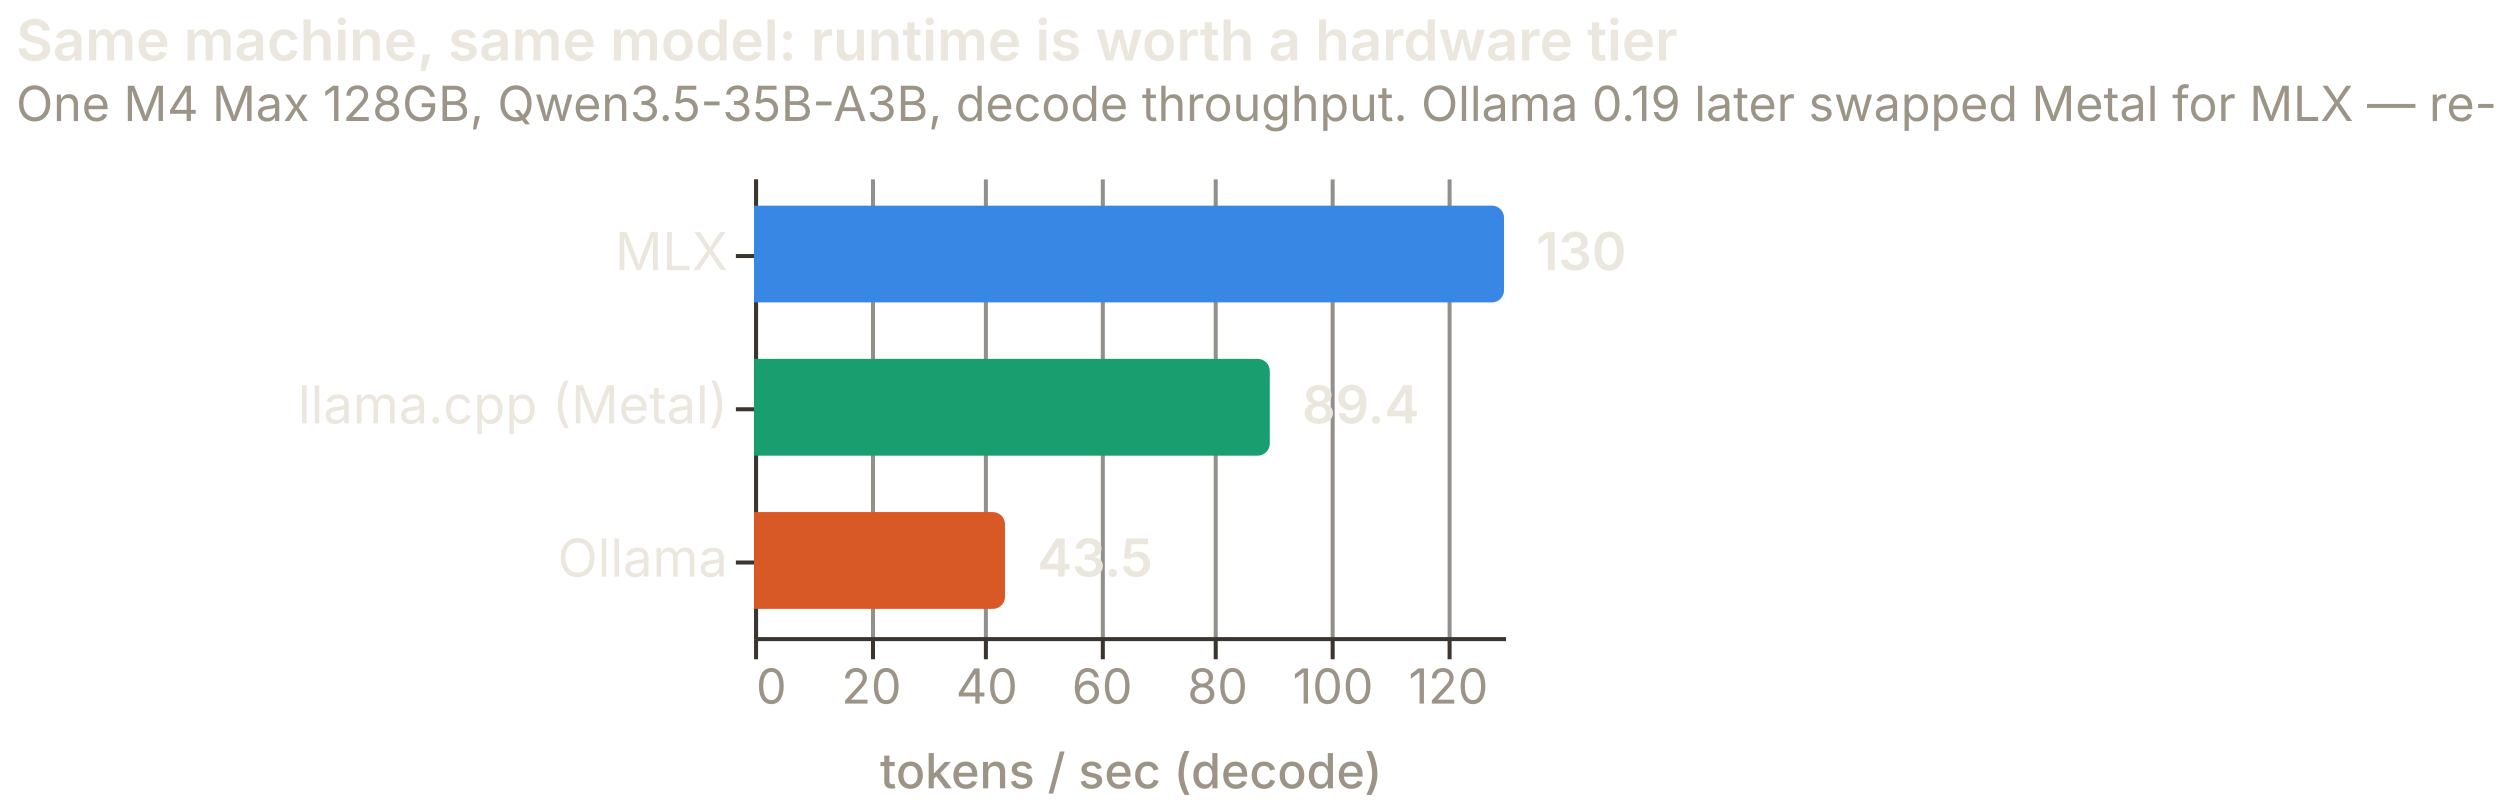
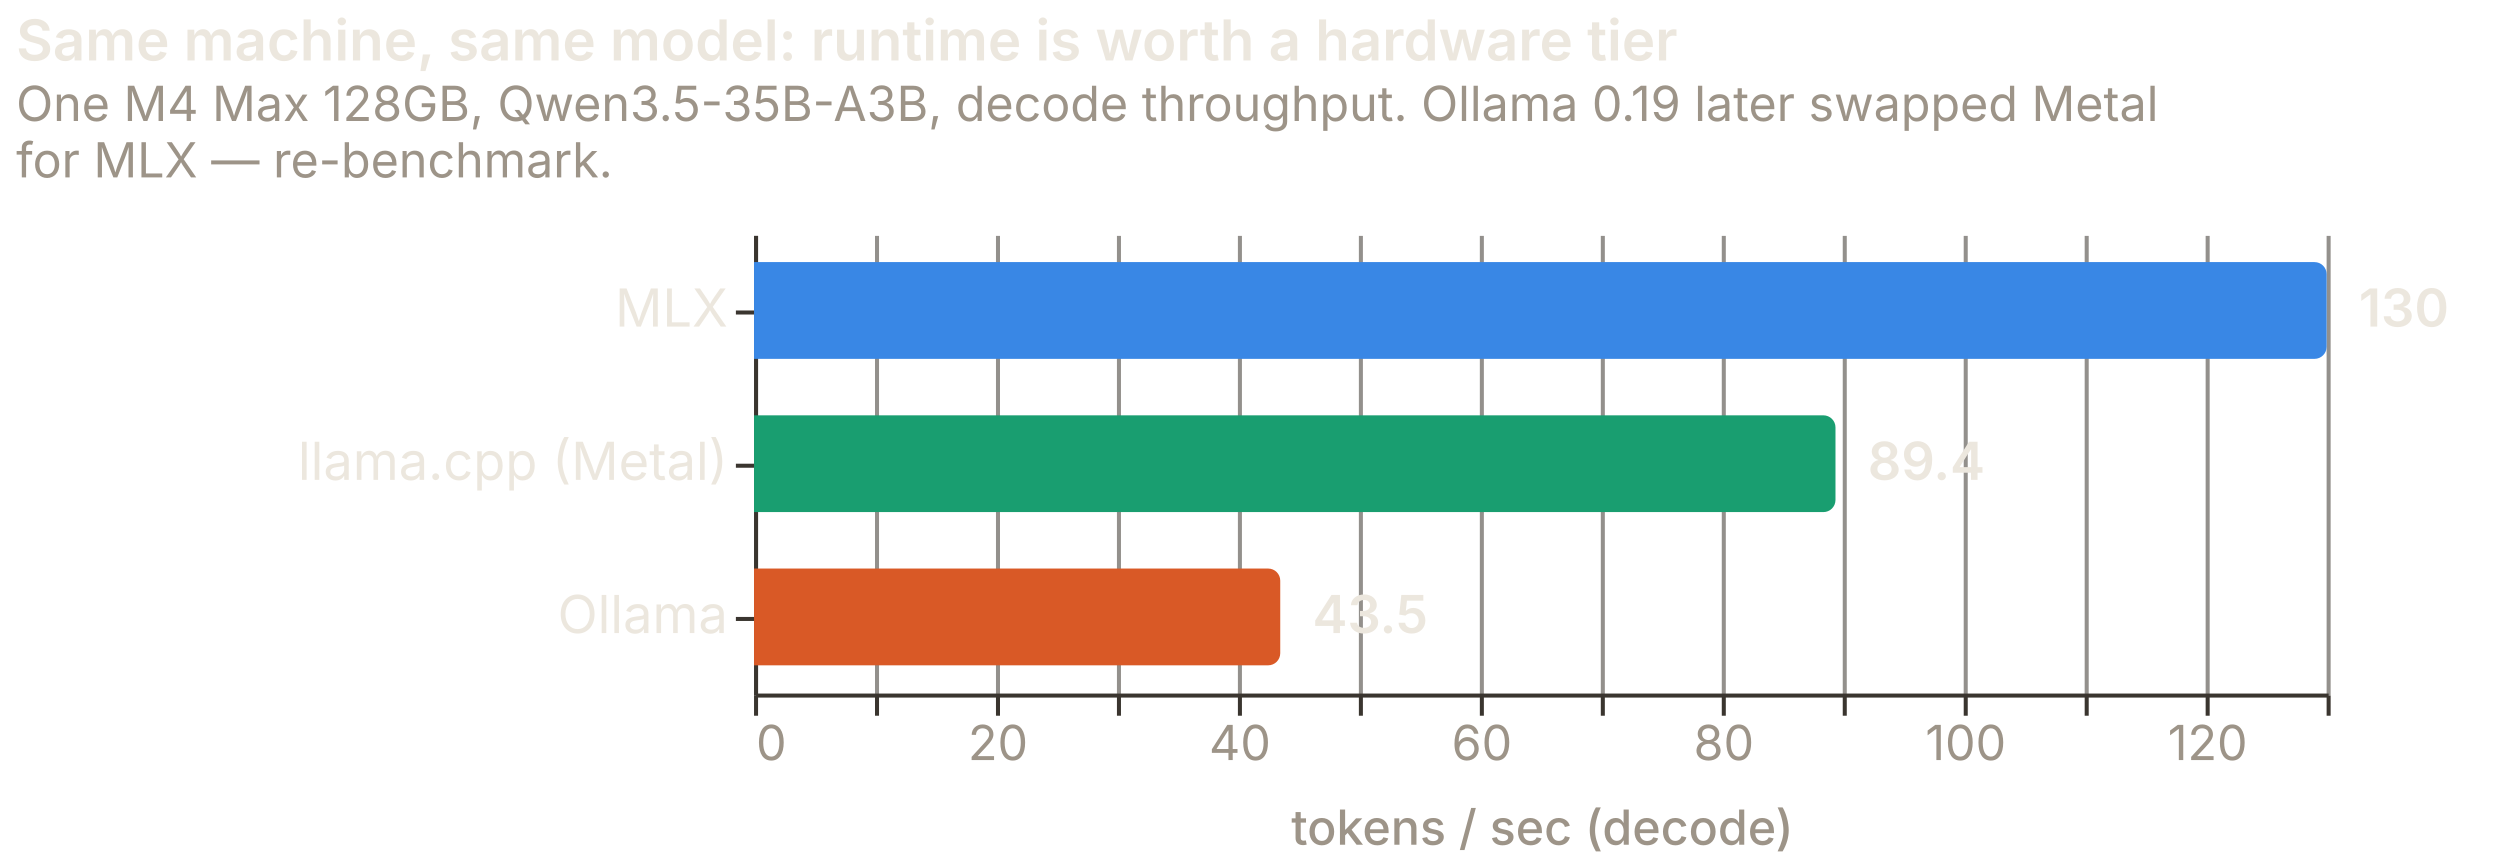
- <svg xmlns="http://www.w3.org/2000/svg" version="1.1" class="marks" width="620" height="201" viewBox="0 0 620 201">
-   <g fill="none" stroke-miterlimit="4" transform="translate(187,44)">
+ <svg xmlns="http://www.w3.org/2000/svg" version="1.1" class="marks" width="620" height="215" viewBox="0 0 620 215">
+   <g fill="none" stroke-miterlimit="4" transform="translate(187,58)">
    <g class="mark-group role-frame root" role="graphics-object" aria-roledescription="group mark container">
      <g transform="translate(0,0)">
-         <path class="background" aria-hidden="true" d="M0,0h186v114h-186Z" />
+         <path class="background" aria-hidden="true" d="M0,0h390v114h-390Z" />
        <g>
          <g class="mark-group role-axis" aria-hidden="true">
            <g transform="translate(0.5,114.5)">
              <path class="background" aria-hidden="true" d="M0,0h0v0h0Z" pointer-events="none" />
              <g>
                <g class="mark-rule role-axis-grid" pointer-events="none">
                  <line transform="translate(0,0)" x2="0" y2="-114" stroke="#3a352f" stroke-opacity="0.55" stroke-width="1" opacity="1" />
-                   <line transform="translate(29,0)" x2="0" y2="-114" stroke="#3a352f" stroke-opacity="0.55" stroke-width="1" opacity="1" />
-                   <line transform="translate(57,0)" x2="0" y2="-114" stroke="#3a352f" stroke-opacity="0.55" stroke-width="1" opacity="1" />
-                   <line transform="translate(86,0)" x2="0" y2="-114" stroke="#3a352f" stroke-opacity="0.55" stroke-width="1" opacity="1" />
-                   <line transform="translate(114,0)" x2="0" y2="-114" stroke="#3a352f" stroke-opacity="0.55" stroke-width="1" opacity="1" />
-                   <line transform="translate(143,0)" x2="0" y2="-114" stroke="#3a352f" stroke-opacity="0.55" stroke-width="1" opacity="1" />
-                   <line transform="translate(172,0)" x2="0" y2="-114" stroke="#3a352f" stroke-opacity="0.55" stroke-width="1" opacity="1" />
+                   <line transform="translate(30,0)" x2="0" y2="-114" stroke="#3a352f" stroke-opacity="0.55" stroke-width="1" opacity="1" />
+                   <line transform="translate(60,0)" x2="0" y2="-114" stroke="#3a352f" stroke-opacity="0.55" stroke-width="1" opacity="1" />
+                   <line transform="translate(90,0)" x2="0" y2="-114" stroke="#3a352f" stroke-opacity="0.55" stroke-width="1" opacity="1" />
+                   <line transform="translate(120,0)" x2="0" y2="-114" stroke="#3a352f" stroke-opacity="0.55" stroke-width="1" opacity="1" />
+                   <line transform="translate(150,0)" x2="0" y2="-114" stroke="#3a352f" stroke-opacity="0.55" stroke-width="1" opacity="1" />
+                   <line transform="translate(180,0)" x2="0" y2="-114" stroke="#3a352f" stroke-opacity="0.55" stroke-width="1" opacity="1" />
+                   <line transform="translate(210,0)" x2="0" y2="-114" stroke="#3a352f" stroke-opacity="0.55" stroke-width="1" opacity="1" />
+                   <line transform="translate(240,0)" x2="0" y2="-114" stroke="#3a352f" stroke-opacity="0.55" stroke-width="1" opacity="1" />
+                   <line transform="translate(270,0)" x2="0" y2="-114" stroke="#3a352f" stroke-opacity="0.55" stroke-width="1" opacity="1" />
+                   <line transform="translate(300,0)" x2="0" y2="-114" stroke="#3a352f" stroke-opacity="0.55" stroke-width="1" opacity="1" />
+                   <line transform="translate(330,0)" x2="0" y2="-114" stroke="#3a352f" stroke-opacity="0.55" stroke-width="1" opacity="1" />
+                   <line transform="translate(360,0)" x2="0" y2="-114" stroke="#3a352f" stroke-opacity="0.55" stroke-width="1" opacity="1" />
+                   <line transform="translate(390,0)" x2="0" y2="-114" stroke="#3a352f" stroke-opacity="0.55" stroke-width="1" opacity="1" />
                </g>
              </g>
              <path class="foreground" aria-hidden="true" d="" pointer-events="none" display="none" />
            </g>
          </g>
          <g class="mark-group role-axis" role="graphics-symbol" aria-roledescription="axis" aria-label="X-axis titled 'tokens / sec (decode)' for a linear scale with values from 0 to 130">
            <g transform="translate(0.5,114.5)">
              <path class="background" aria-hidden="true" d="M0,0h0v0h0Z" pointer-events="none" />
              <g>
                <g class="mark-rule role-axis-tick" pointer-events="none">
                  <line transform="translate(0,0)" x2="0" y2="5" stroke="#3a352f" stroke-width="1" opacity="1" />
-                   <line transform="translate(29,0)" x2="0" y2="5" stroke="#3a352f" stroke-width="1" opacity="1" />
-                   <line transform="translate(57,0)" x2="0" y2="5" stroke="#3a352f" stroke-width="1" opacity="1" />
-                   <line transform="translate(86,0)" x2="0" y2="5" stroke="#3a352f" stroke-width="1" opacity="1" />
-                   <line transform="translate(114,0)" x2="0" y2="5" stroke="#3a352f" stroke-width="1" opacity="1" />
-                   <line transform="translate(143,0)" x2="0" y2="5" stroke="#3a352f" stroke-width="1" opacity="1" />
-                   <line transform="translate(172,0)" x2="0" y2="5" stroke="#3a352f" stroke-width="1" opacity="1" />
+                   <line transform="translate(30,0)" x2="0" y2="5" stroke="#3a352f" stroke-width="1" opacity="1" />
+                   <line transform="translate(60,0)" x2="0" y2="5" stroke="#3a352f" stroke-width="1" opacity="1" />
+                   <line transform="translate(90,0)" x2="0" y2="5" stroke="#3a352f" stroke-width="1" opacity="1" />
+                   <line transform="translate(120,0)" x2="0" y2="5" stroke="#3a352f" stroke-width="1" opacity="1" />
+                   <line transform="translate(150,0)" x2="0" y2="5" stroke="#3a352f" stroke-width="1" opacity="1" />
+                   <line transform="translate(180,0)" x2="0" y2="5" stroke="#3a352f" stroke-width="1" opacity="1" />
+                   <line transform="translate(210,0)" x2="0" y2="5" stroke="#3a352f" stroke-width="1" opacity="1" />
+                   <line transform="translate(240,0)" x2="0" y2="5" stroke="#3a352f" stroke-width="1" opacity="1" />
+                   <line transform="translate(270,0)" x2="0" y2="5" stroke="#3a352f" stroke-width="1" opacity="1" />
+                   <line transform="translate(300,0)" x2="0" y2="5" stroke="#3a352f" stroke-width="1" opacity="1" />
+                   <line transform="translate(330,0)" x2="0" y2="5" stroke="#3a352f" stroke-width="1" opacity="1" />
+                   <line transform="translate(360,0)" x2="0" y2="5" stroke="#3a352f" stroke-width="1" opacity="1" />
+                   <line transform="translate(390,0)" x2="0" y2="5" stroke="#3a352f" stroke-width="1" opacity="1" />
                </g>
                <g class="mark-text role-axis-label" pointer-events="none">
                  <text text-anchor="start" transform="translate(0,16)" font-family="ui-sans-serif, system-ui, -apple-system, 'Segoe UI', Inter, Helvetica, Arial, sans-serif" font-size="12px" fill="#9d9488" opacity="1">0</text>
-                   <text text-anchor="middle" transform="translate(28.61538,16)" font-family="ui-sans-serif, system-ui, -apple-system, 'Segoe UI', Inter, Helvetica, Arial, sans-serif" font-size="12px" fill="#9d9488" opacity="1">20</text>
-                   <text text-anchor="middle" transform="translate(57.23077,16)" font-family="ui-sans-serif, system-ui, -apple-system, 'Segoe UI', Inter, Helvetica, Arial, sans-serif" font-size="12px" fill="#9d9488" opacity="1">40</text>
-                   <text text-anchor="middle" transform="translate(85.84615,16)" font-family="ui-sans-serif, system-ui, -apple-system, 'Segoe UI', Inter, Helvetica, Arial, sans-serif" font-size="12px" fill="#9d9488" opacity="1">60</text>
-                   <text text-anchor="middle" transform="translate(114.4615,16)" font-family="ui-sans-serif, system-ui, -apple-system, 'Segoe UI', Inter, Helvetica, Arial, sans-serif" font-size="12px" fill="#9d9488" opacity="1">80</text>
-                   <text text-anchor="middle" transform="translate(143.0769,16)" font-family="ui-sans-serif, system-ui, -apple-system, 'Segoe UI', Inter, Helvetica, Arial, sans-serif" font-size="12px" fill="#9d9488" opacity="1">100</text>
-                   <text text-anchor="middle" transform="translate(171.6923,16)" font-family="ui-sans-serif, system-ui, -apple-system, 'Segoe UI', Inter, Helvetica, Arial, sans-serif" font-size="12px" fill="#9d9488" opacity="1">120</text>
+                   <text text-anchor="middle" transform="translate(30,16)" font-family="ui-sans-serif, system-ui, -apple-system, 'Segoe UI', Inter, Helvetica, Arial, sans-serif" font-size="12px" fill="#9d9488" opacity="0">10</text>
+                   <text text-anchor="middle" transform="translate(60,16)" font-family="ui-sans-serif, system-ui, -apple-system, 'Segoe UI', Inter, Helvetica, Arial, sans-serif" font-size="12px" fill="#9d9488" opacity="1">20</text>
+                   <text text-anchor="middle" transform="translate(90,16)" font-family="ui-sans-serif, system-ui, -apple-system, 'Segoe UI', Inter, Helvetica, Arial, sans-serif" font-size="12px" fill="#9d9488" opacity="0">30</text>
+                   <text text-anchor="middle" transform="translate(120,16)" font-family="ui-sans-serif, system-ui, -apple-system, 'Segoe UI', Inter, Helvetica, Arial, sans-serif" font-size="12px" fill="#9d9488" opacity="1">40</text>
+                   <text text-anchor="middle" transform="translate(150,16)" font-family="ui-sans-serif, system-ui, -apple-system, 'Segoe UI', Inter, Helvetica, Arial, sans-serif" font-size="12px" fill="#9d9488" opacity="0">50</text>
+                   <text text-anchor="middle" transform="translate(180,16)" font-family="ui-sans-serif, system-ui, -apple-system, 'Segoe UI', Inter, Helvetica, Arial, sans-serif" font-size="12px" fill="#9d9488" opacity="1">60</text>
+                   <text text-anchor="middle" transform="translate(210,16)" font-family="ui-sans-serif, system-ui, -apple-system, 'Segoe UI', Inter, Helvetica, Arial, sans-serif" font-size="12px" fill="#9d9488" opacity="0">70</text>
+                   <text text-anchor="middle" transform="translate(240,16)" font-family="ui-sans-serif, system-ui, -apple-system, 'Segoe UI', Inter, Helvetica, Arial, sans-serif" font-size="12px" fill="#9d9488" opacity="1">80</text>
+                   <text text-anchor="middle" transform="translate(270,16)" font-family="ui-sans-serif, system-ui, -apple-system, 'Segoe UI', Inter, Helvetica, Arial, sans-serif" font-size="12px" fill="#9d9488" opacity="0">90</text>
+                   <text text-anchor="middle" transform="translate(300,16)" font-family="ui-sans-serif, system-ui, -apple-system, 'Segoe UI', Inter, Helvetica, Arial, sans-serif" font-size="12px" fill="#9d9488" opacity="1">100</text>
+                   <text text-anchor="middle" transform="translate(330,16)" font-family="ui-sans-serif, system-ui, -apple-system, 'Segoe UI', Inter, Helvetica, Arial, sans-serif" font-size="12px" fill="#9d9488" opacity="0">110</text>
+                   <text text-anchor="middle" transform="translate(360,16)" font-family="ui-sans-serif, system-ui, -apple-system, 'Segoe UI', Inter, Helvetica, Arial, sans-serif" font-size="12px" fill="#9d9488" opacity="1">120</text>
+                   <text text-anchor="end" transform="translate(390,16)" font-family="ui-sans-serif, system-ui, -apple-system, 'Segoe UI', Inter, Helvetica, Arial, sans-serif" font-size="12px" fill="#9d9488" opacity="0">130</text>
                </g>
                <g class="mark-rule role-axis-domain" pointer-events="none">
-                   <line transform="translate(0,0)" x2="186" y2="0" stroke="#3a352f" stroke-width="1" opacity="1" />
+                   <line transform="translate(0,0)" x2="390" y2="0" stroke="#3a352f" stroke-width="1" opacity="1" />
                </g>
                <g class="mark-text role-axis-title" pointer-events="none">
-                   <text text-anchor="middle" transform="translate(93,37)" font-family="ui-sans-serif, system-ui, -apple-system, 'Segoe UI', Inter, Helvetica, Arial, sans-serif" font-size="12px" font-weight="500" fill="#9d9488" opacity="1">tokens / sec (decode)</text>
+                   <text text-anchor="middle" transform="translate(195,37)" font-family="ui-sans-serif, system-ui, -apple-system, 'Segoe UI', Inter, Helvetica, Arial, sans-serif" font-size="12px" font-weight="500" fill="#9d9488" opacity="1">tokens / sec (decode)</text>
                </g>
              </g>
              <path class="foreground" aria-hidden="true" d="" pointer-events="none" display="none" />
            </g>
          </g>
          <g class="mark-group role-axis" role="graphics-symbol" aria-roledescription="axis" aria-label="Y-axis for a discrete scale with 3 values: MLX, llama.cpp (Metal), Ollama">
            <g transform="translate(0.5,0.5)">
              <path class="background" aria-hidden="true" d="M0,0h0v0h0Z" pointer-events="none" />
              <g>
                <g class="mark-rule role-axis-tick" pointer-events="none">
                  <line transform="translate(0,19)" x2="-5" y2="0" stroke="#3a352f" stroke-width="1" opacity="1" />
                  <line transform="translate(0,57)" x2="-5" y2="0" stroke="#3a352f" stroke-width="1" opacity="1" />
                  <line transform="translate(0,95)" x2="-5" y2="0" stroke="#3a352f" stroke-width="1" opacity="1" />
                </g>
                <g class="mark-text role-axis-label" pointer-events="none">
                  <text text-anchor="end" transform="translate(-7,22.5)" font-family="ui-sans-serif, system-ui, -apple-system, 'Segoe UI', Inter, Helvetica, Arial, sans-serif" font-size="13px" fill="#ece7de" opacity="1">MLX</text>
                  <text text-anchor="end" transform="translate(-7,60.5)" font-family="ui-sans-serif, system-ui, -apple-system, 'Segoe UI', Inter, Helvetica, Arial, sans-serif" font-size="13px" fill="#ece7de" opacity="1">llama.cpp (Metal)</text>
                  <text text-anchor="end" transform="translate(-7,98.5)" font-family="ui-sans-serif, system-ui, -apple-system, 'Segoe UI', Inter, Helvetica, Arial, sans-serif" font-size="13px" fill="#ece7de" opacity="1">Ollama</text>
                </g>
                <g class="mark-rule role-axis-domain" pointer-events="none">
                  <line transform="translate(0,0)" x2="0" y2="114" stroke="#3a352f" stroke-width="1" opacity="1" />
                </g>
              </g>
              <path class="foreground" aria-hidden="true" d="" pointer-events="none" display="none" />
            </g>
          </g>
          <g class="mark-group role-scope" role="graphics-object" aria-roledescription="group mark container">
            <g transform="translate(0,7)">
-               <path class="background" aria-hidden="true" d="M0,0L183,0C184.656,0,186,1.344,186,3L186,21C186,22.656,184.656,24,183,24L0,24C0,24,0,24,0,24L0,0C0,0,0,0,0,0Z" />
+               <path class="background" aria-hidden="true" d="M0,0L387,0C388.656,0,390,1.344,390,3L390,21C390,22.656,388.656,24,387,24L0,24C0,24,0,24,0,24L0,0C0,0,0,0,0,0Z" />
              <g clip-path="url(#clip34)">
                <g class="mark-group role-scope" role="graphics-object" aria-roledescription="group mark container">
                  <g transform="translate(0,0)">
                    <path class="background" aria-hidden="true" d="M0,0h0v24h0Z" />
                    <g>
                      <g class="mark-rect role-mark layer_0_marks" role="graphics-object" aria-roledescription="rect mark container">
-                         <path aria-label="tokens / sec (decode): 130; runtime: MLX" role="graphics-symbol" aria-roledescription="bar" d="M0,0h186v24h-186Z" fill="#3987e5" />
+                         <path aria-label="tokens / sec (decode): 130; runtime: MLX" role="graphics-symbol" aria-roledescription="bar" d="M0,0h390v24h-390Z" fill="#3987e5" />
                      </g>
                    </g>
                    <path class="foreground" aria-hidden="true" d="" display="none" />
                  </g>
                </g>
              </g>
              <path class="foreground" aria-hidden="true" d="" display="none" />
            </g>
            <g transform="translate(0,45)">
-               <path class="background" aria-hidden="true" d="M0,0L124.911,0C126.567,0,127.911,1.344,127.911,3L127.911,21C127.911,22.656,126.567,24,124.911,24L0,24C0,24,0,24,0,24L0,0C0,0,0,0,0,0Z" />
+               <path class="background" aria-hidden="true" d="M0,0L265.2,0C266.856,0,268.2,1.344,268.2,3L268.2,21C268.2,22.656,266.856,24,265.2,24L0,24C0,24,0,24,0,24L0,0C0,0,0,0,0,0Z" />
              <g clip-path="url(#clip35)">
                <g class="mark-group role-scope" role="graphics-object" aria-roledescription="group mark container">
                  <g transform="translate(0,0)">
                    <path class="background" aria-hidden="true" d="M0,0h0v24h0Z" />
                    <g>
                      <g class="mark-rect role-mark layer_0_marks" role="graphics-object" aria-roledescription="rect mark container">
-                         <path aria-label="tokens / sec (decode): 89.4; runtime: llama.cpp (Metal)" role="graphics-symbol" aria-roledescription="bar" d="M0,0h127.911v24h-127.911Z" fill="#199e70" />
+                         <path aria-label="tokens / sec (decode): 89.4; runtime: llama.cpp (Metal)" role="graphics-symbol" aria-roledescription="bar" d="M0,0h268.2v24h-268.2Z" fill="#199e70" />
                      </g>
                    </g>
                    <path class="foreground" aria-hidden="true" d="" display="none" />
                  </g>
                </g>
              </g>
              <path class="foreground" aria-hidden="true" d="" display="none" />
            </g>
            <g transform="translate(0,83)">
-               <path class="background" aria-hidden="true" d="M0,0L59.238,0C60.894,0,62.238,1.344,62.238,3L62.238,21C62.238,22.656,60.894,24,59.238,24L0,24C0,24,0,24,0,24L0,0C0,0,0,0,0,0Z" />
+               <path class="background" aria-hidden="true" d="M0,0L127.5,0C129.156,0,130.5,1.344,130.5,3L130.5,21C130.5,22.656,129.156,24,127.5,24L0,24C0,24,0,24,0,24L0,0C0,0,0,0,0,0Z" />
              <g clip-path="url(#clip36)">
                <g class="mark-group role-scope" role="graphics-object" aria-roledescription="group mark container">
                  <g transform="translate(0,0)">
                    <path class="background" aria-hidden="true" d="M0,0h0v24h0Z" />
                    <g>
                      <g class="mark-rect role-mark layer_0_marks" role="graphics-object" aria-roledescription="rect mark container">
-                         <path aria-label="tokens / sec (decode): 43.5; runtime: Ollama" role="graphics-symbol" aria-roledescription="bar" d="M0,0h62.238v24h-62.238Z" fill="#d95926" />
+                         <path aria-label="tokens / sec (decode): 43.5; runtime: Ollama" role="graphics-symbol" aria-roledescription="bar" d="M0,0h130.5v24h-130.5Z" fill="#d95926" />
                      </g>
                    </g>
                    <path class="foreground" aria-hidden="true" d="" display="none" />
                  </g>
                </g>
              </g>
              <path class="foreground" aria-hidden="true" d="" display="none" />
            </g>
          </g>
          <g class="mark-text role-mark layer_1_marks" role="graphics-object" aria-roledescription="text mark container">
-             <text aria-label="tokens / sec (decode): 130; runtime: MLX; v: 130" role="graphics-symbol" aria-roledescription="text mark" text-anchor="start" transform="translate(194,23)" font-family="ui-sans-serif, system-ui, -apple-system, 'Segoe UI', Inter, Helvetica, Arial, sans-serif" font-size="13px" font-weight="600" fill="#ece7de">130</text>
-             <text aria-label="tokens / sec (decode): 89.4; runtime: llama.cpp (Metal); v: 89.4" role="graphics-symbol" aria-roledescription="text mark" text-anchor="start" transform="translate(135.9108,61)" font-family="ui-sans-serif, system-ui, -apple-system, 'Segoe UI', Inter, Helvetica, Arial, sans-serif" font-size="13px" font-weight="600" fill="#ece7de">89.4</text>
-             <text aria-label="tokens / sec (decode): 43.5; runtime: Ollama; v: 43.5" role="graphics-symbol" aria-roledescription="text mark" text-anchor="start" transform="translate(70.23846,99)" font-family="ui-sans-serif, system-ui, -apple-system, 'Segoe UI', Inter, Helvetica, Arial, sans-serif" font-size="13px" font-weight="600" fill="#ece7de">43.5</text>
+             <text aria-label="tokens / sec (decode): 130; runtime: MLX; v: 130" role="graphics-symbol" aria-roledescription="text mark" text-anchor="start" transform="translate(398,23)" font-family="ui-sans-serif, system-ui, -apple-system, 'Segoe UI', Inter, Helvetica, Arial, sans-serif" font-size="13px" font-weight="600" fill="#ece7de">130</text>
+             <text aria-label="tokens / sec (decode): 89.4; runtime: llama.cpp (Metal); v: 89.4" role="graphics-symbol" aria-roledescription="text mark" text-anchor="start" transform="translate(276.2,61)" font-family="ui-sans-serif, system-ui, -apple-system, 'Segoe UI', Inter, Helvetica, Arial, sans-serif" font-size="13px" font-weight="600" fill="#ece7de">89.4</text>
+             <text aria-label="tokens / sec (decode): 43.5; runtime: Ollama; v: 43.5" role="graphics-symbol" aria-roledescription="text mark" text-anchor="start" transform="translate(138.5,99)" font-family="ui-sans-serif, system-ui, -apple-system, 'Segoe UI', Inter, Helvetica, Arial, sans-serif" font-size="13px" font-weight="600" fill="#ece7de">43.5</text>
          </g>
          <g class="mark-group role-title">
-             <g transform="translate(-183,-40)">
+             <g transform="translate(-183,-54)">
              <path class="background" aria-hidden="true" d="M0,0h0v0h0Z" pointer-events="none" />
              <g>
                <g class="mark-text role-title-text" role="graphics-symbol" aria-roledescription="title" aria-label="Title text 'Same machine, same model: runtime is worth a hardware tier'" pointer-events="none">
                  <text text-anchor="start" transform="translate(0,11)" font-family="ui-sans-serif, system-ui, -apple-system, 'Segoe UI', Inter, Helvetica, Arial, sans-serif" font-size="14px" font-weight="600" fill="#ece7de" opacity="1">Same machine, same model: runtime is worth a hardware tier</text>
                </g>
                <g class="mark-text role-title-subtitle" role="graphics-symbol" aria-roledescription="subtitle" aria-label="Subtitle text 'One M4 Max 128GB, Qwen3.5-35B-A3B, decode throughput. Ollama 0.19 later swapped Metal for MLX — re-benchmark.'" pointer-events="none">
-                   <text text-anchor="start" transform="translate(0,26)" font-family="ui-sans-serif, system-ui, -apple-system, 'Segoe UI', Inter, Helvetica, Arial, sans-serif" font-size="12px" fill="#9d9488" opacity="1">One M4 Max 128GB, Qwen3.5-35B-A3B, decode throughput. Ollama 0.19 later swapped Metal for MLX — re-benchmark.</text>
+                   <text text-anchor="start" transform="translate(0,26)" font-family="ui-sans-serif, system-ui, -apple-system, 'Segoe UI', Inter, Helvetica, Arial, sans-serif" font-size="12px" fill="#9d9488" opacity="1">
+                     <tspan>One M4 Max 128GB, Qwen3.5-35B-A3B, decode throughput. Ollama 0.19 later swapped Metal</tspan>
+                     <tspan x="0" dy="14">for MLX — re-benchmark.</tspan>
+                   </text>
                </g>
              </g>
              <path class="foreground" aria-hidden="true" d="" pointer-events="none" display="none" />
            </g>
          </g>
        </g>
        <path class="foreground" aria-hidden="true" d="" display="none" />
      </g>
    </g>
  </g>
  <defs>
    <clipPath id="clip34">
-       <path d="M0,0L183,0C184.656,0,186,1.344,186,3L186,21C186,22.656,184.656,24,183,24L0,24C0,24,0,24,0,24L0,0C0,0,0,0,0,0Z" />
+       <path d="M0,0L387,0C388.656,0,390,1.344,390,3L390,21C390,22.656,388.656,24,387,24L0,24C0,24,0,24,0,24L0,0C0,0,0,0,0,0Z" />
    </clipPath>
    <clipPath id="clip35">
-       <path d="M0,0L124.911,0C126.567,0,127.911,1.344,127.911,3L127.911,21C127.911,22.656,126.567,24,124.911,24L0,24C0,24,0,24,0,24L0,0C0,0,0,0,0,0Z" />
+       <path d="M0,0L265.2,0C266.856,0,268.2,1.344,268.2,3L268.2,21C268.2,22.656,266.856,24,265.2,24L0,24C0,24,0,24,0,24L0,0C0,0,0,0,0,0Z" />
    </clipPath>
    <clipPath id="clip36">
-       <path d="M0,0L59.238,0C60.894,0,62.238,1.344,62.238,3L62.238,21C62.238,22.656,60.894,24,59.238,24L0,24C0,24,0,24,0,24L0,0C0,0,0,0,0,0Z" />
+       <path d="M0,0L127.5,0C129.156,0,130.5,1.344,130.5,3L130.5,21C130.5,22.656,129.156,24,127.5,24L0,24C0,24,0,24,0,24L0,0C0,0,0,0,0,0Z" />
    </clipPath>
  </defs>
</svg>
